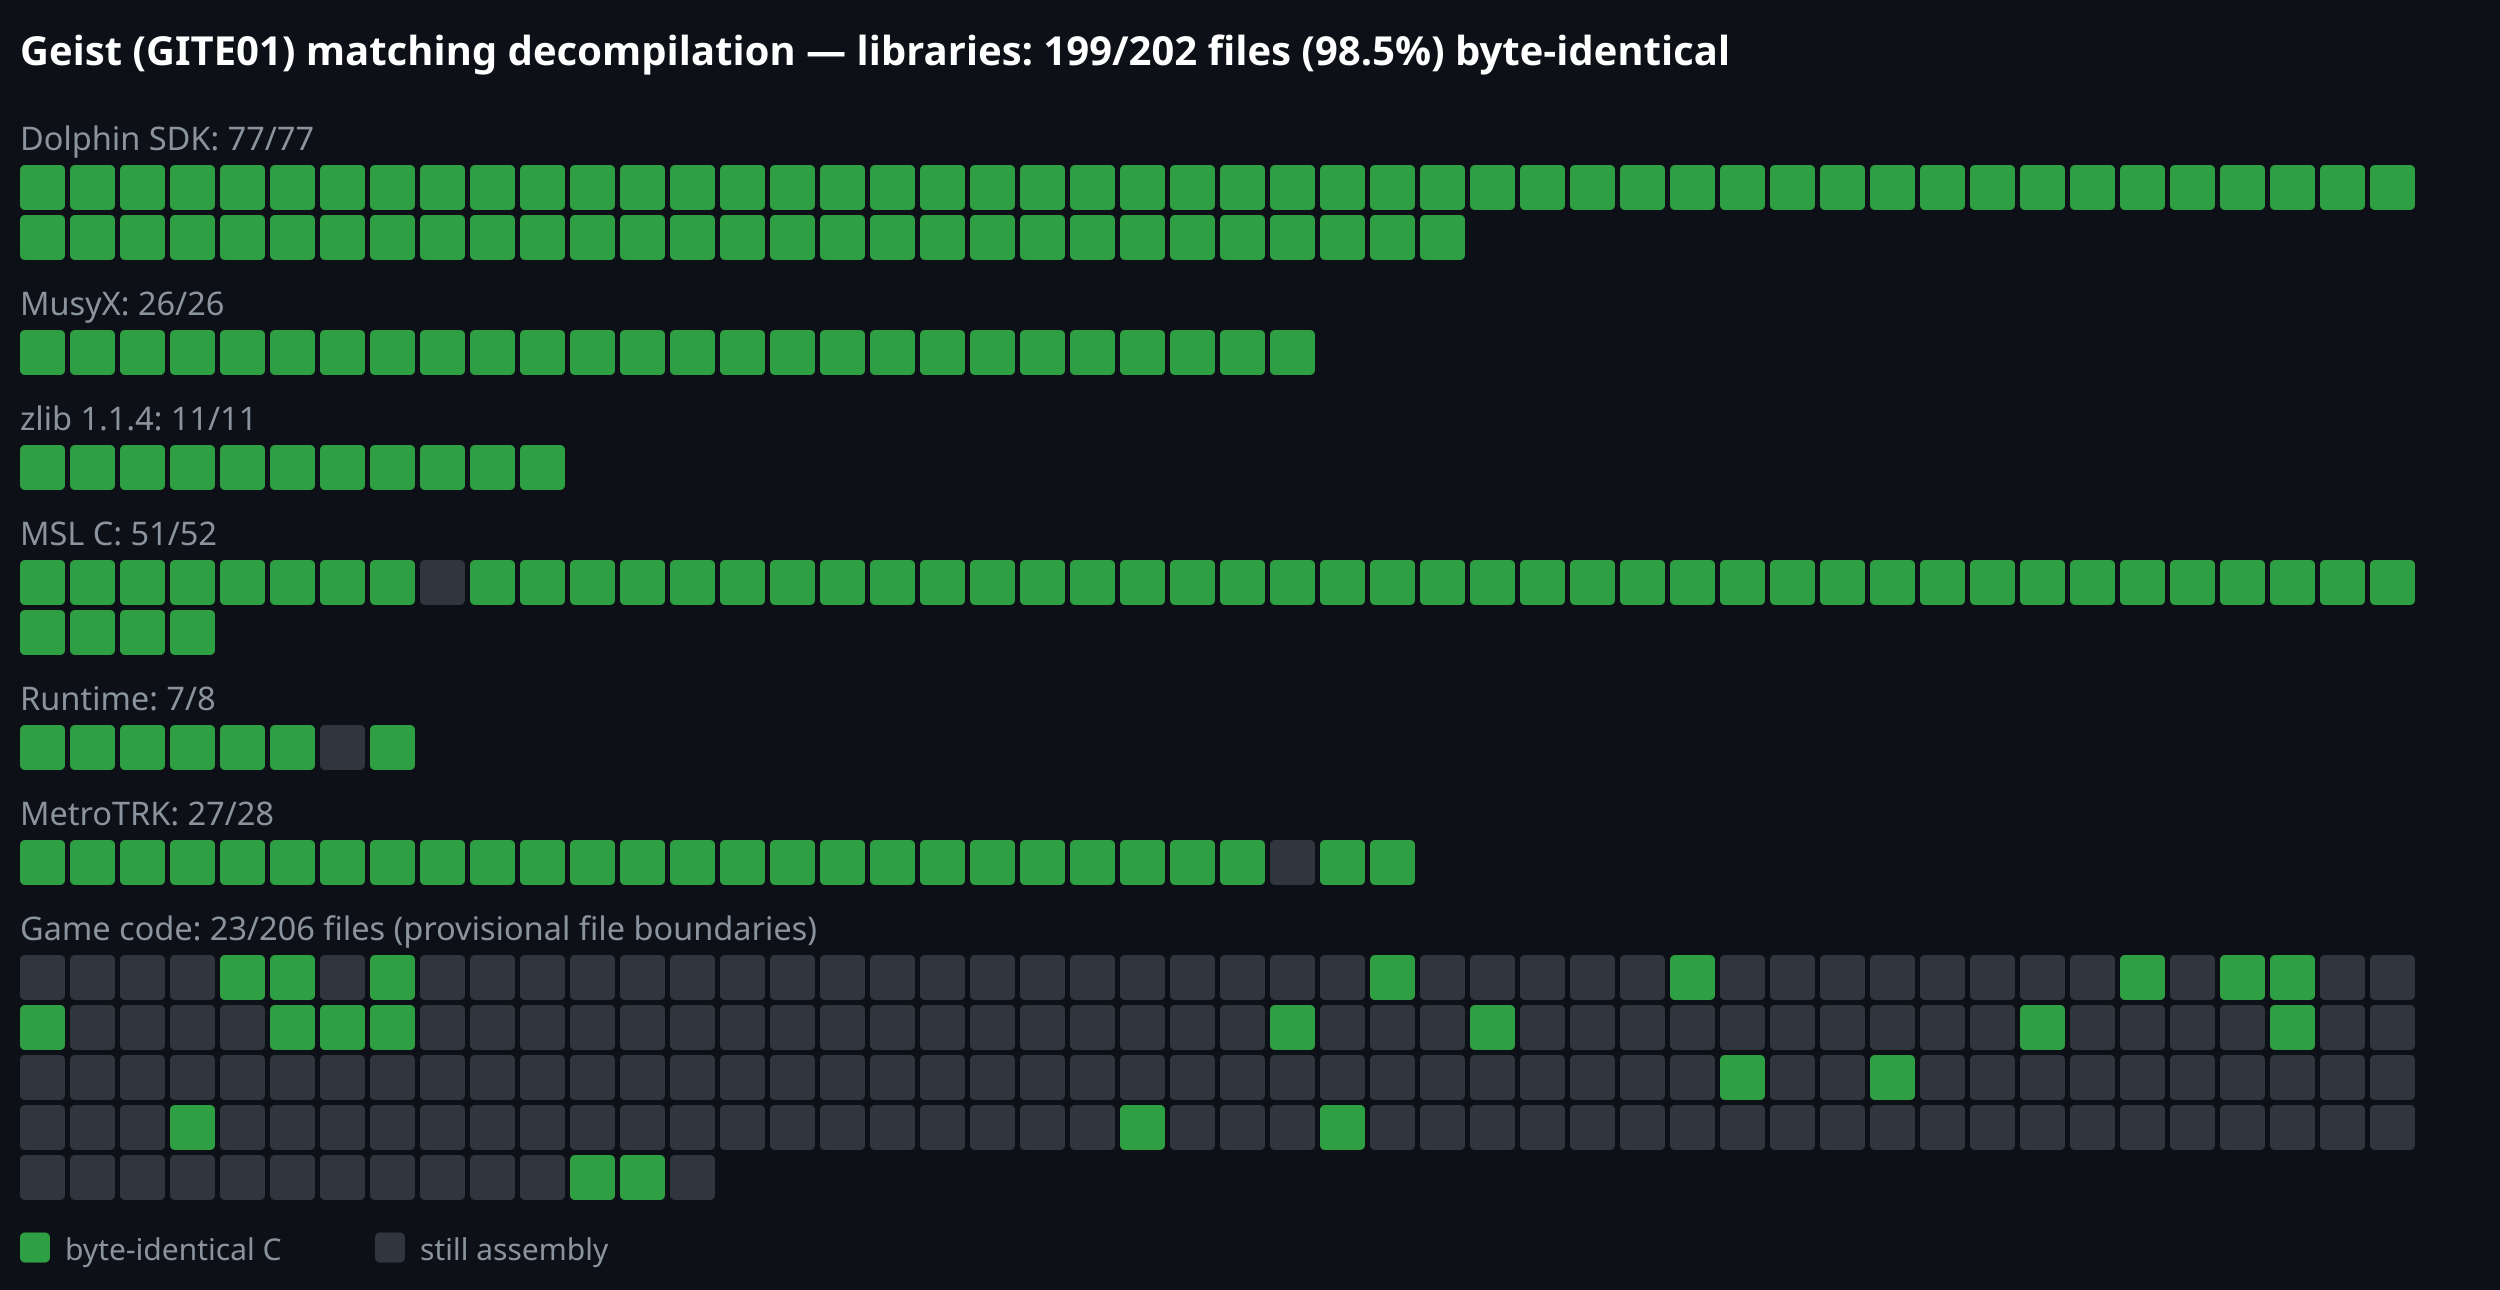
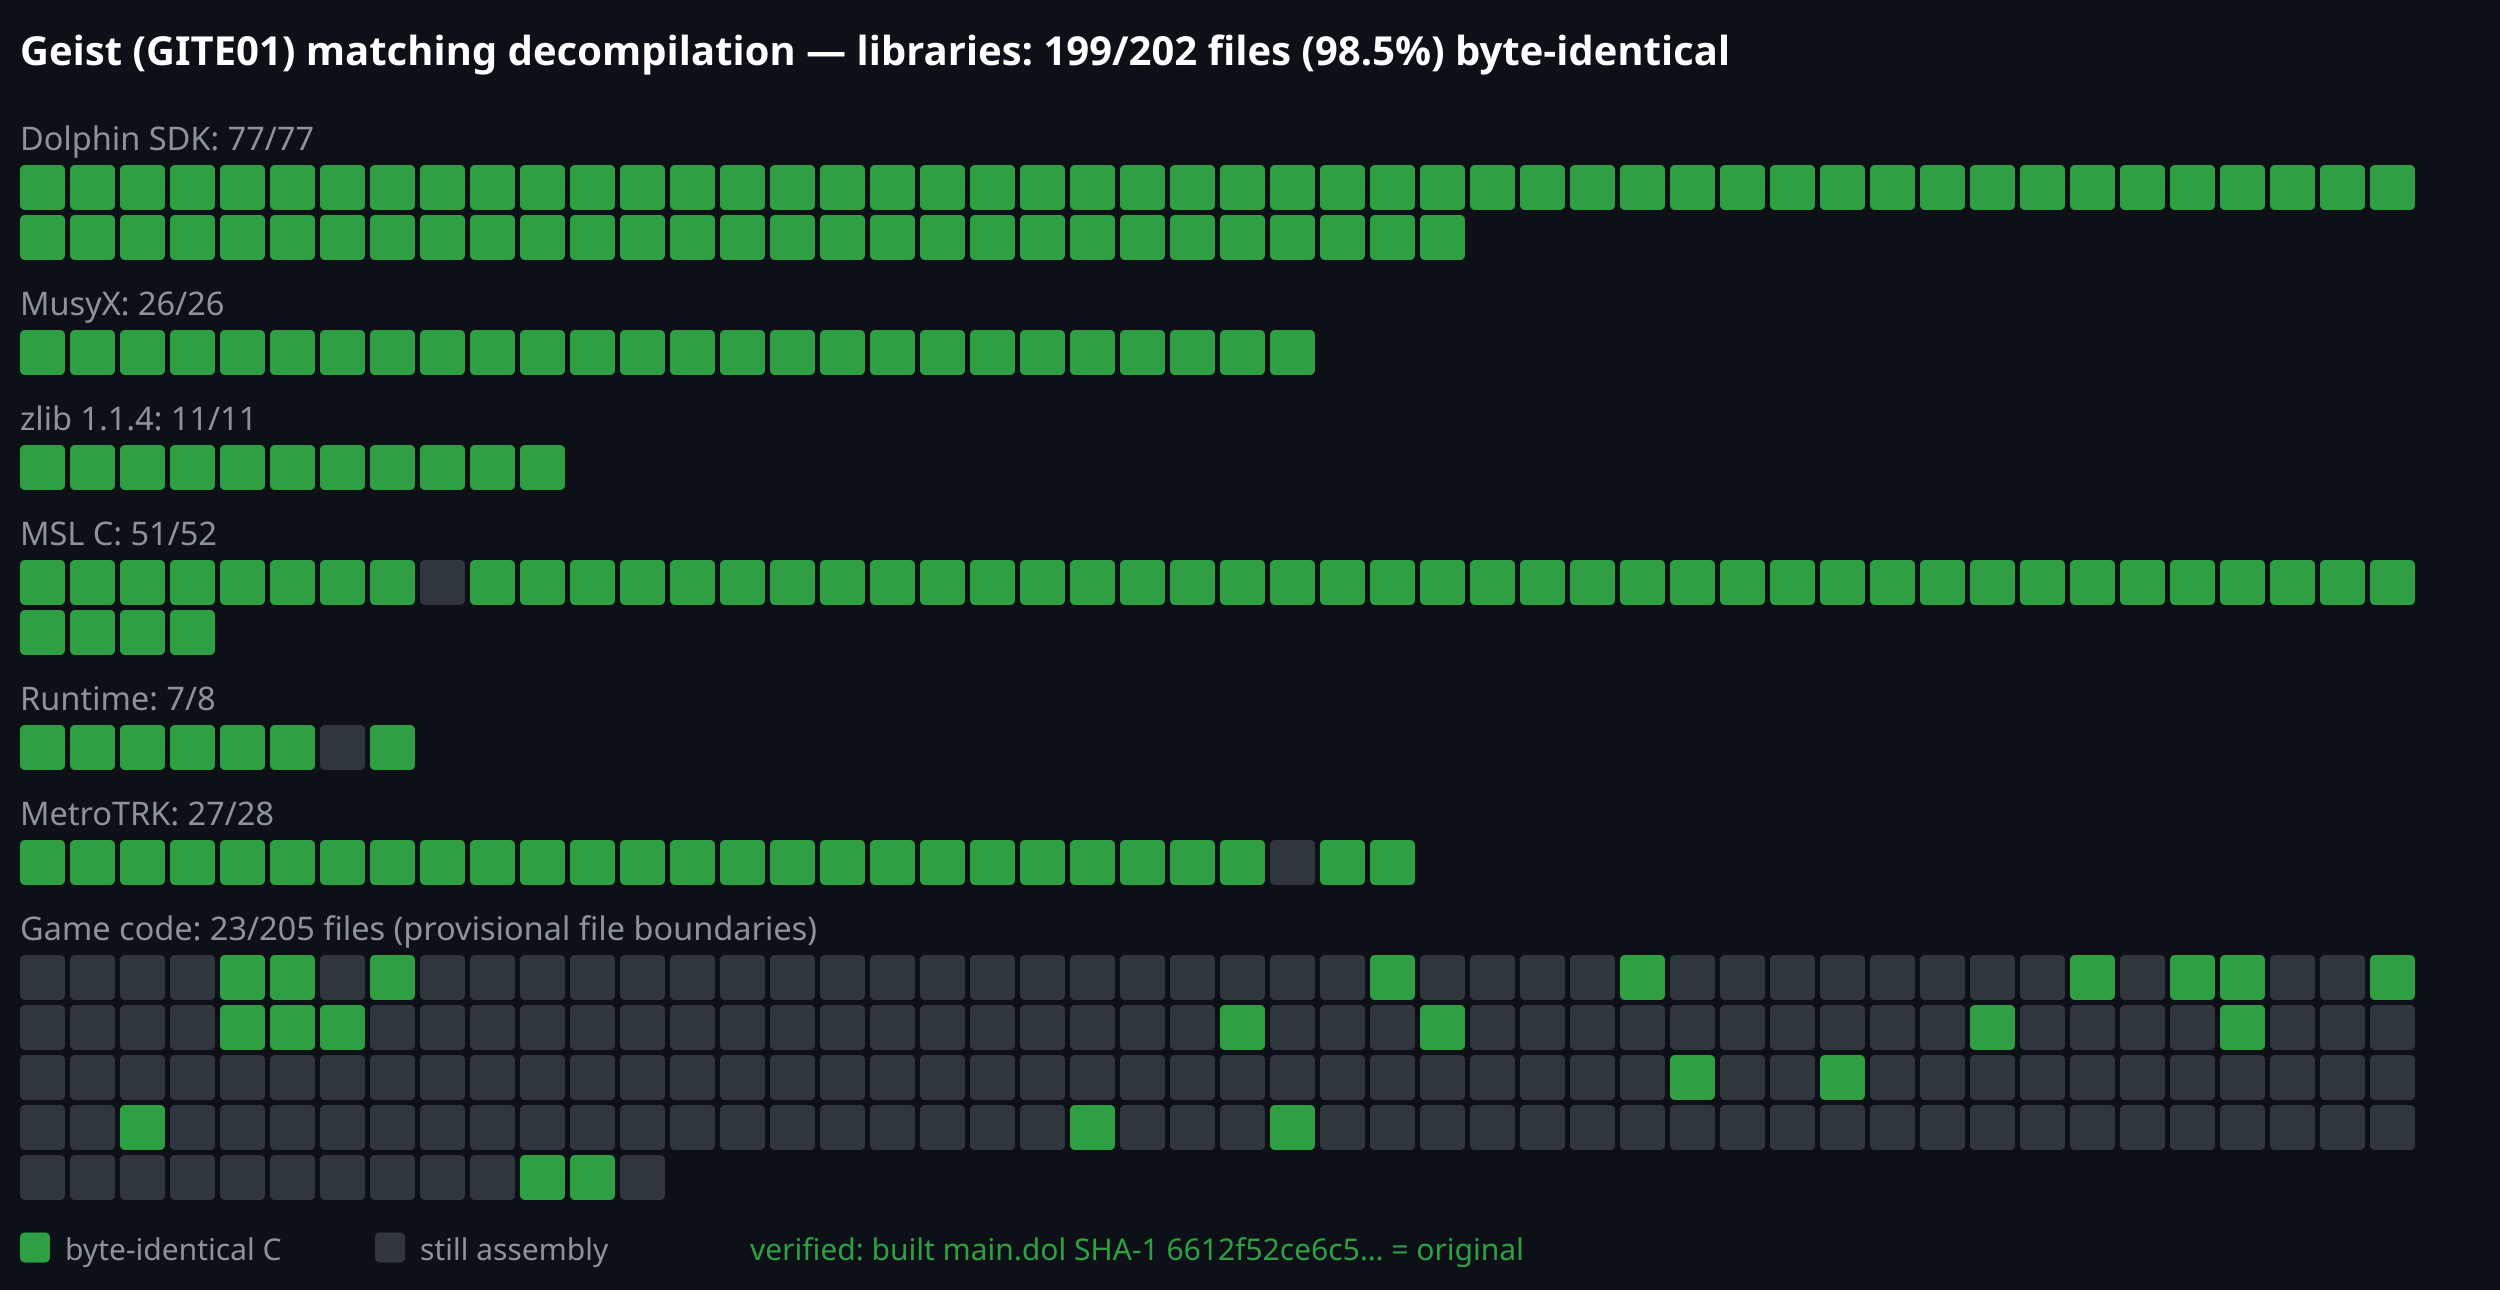
<svg xmlns="http://www.w3.org/2000/svg" viewBox="0 0 1000 516" width="1000" height="516">
  <rect width="1000" height="516" fill="#0d1117" />
  <text x="8" y="26" font-family="sans-serif" font-size="16" font-weight="bold" fill="#ffffff">Geist (GITE01) matching decompilation — libraries: 199/202 files (98.5%) byte-identical</text>
  <text x="8" y="60" font-family="sans-serif" font-size="13" font-weight="normal" fill="#8b949e">Dolphin SDK: 77/77</text>
  <rect x="8" y="66" width="18" height="18" rx="2" fill="#2ea043" />
  <rect x="28" y="66" width="18" height="18" rx="2" fill="#2ea043" />
  <rect x="48" y="66" width="18" height="18" rx="2" fill="#2ea043" />
  <rect x="68" y="66" width="18" height="18" rx="2" fill="#2ea043" />
  <rect x="88" y="66" width="18" height="18" rx="2" fill="#2ea043" />
  <rect x="108" y="66" width="18" height="18" rx="2" fill="#2ea043" />
  <rect x="128" y="66" width="18" height="18" rx="2" fill="#2ea043" />
  <rect x="148" y="66" width="18" height="18" rx="2" fill="#2ea043" />
  <rect x="168" y="66" width="18" height="18" rx="2" fill="#2ea043" />
  <rect x="188" y="66" width="18" height="18" rx="2" fill="#2ea043" />
  <rect x="208" y="66" width="18" height="18" rx="2" fill="#2ea043" />
  <rect x="228" y="66" width="18" height="18" rx="2" fill="#2ea043" />
  <rect x="248" y="66" width="18" height="18" rx="2" fill="#2ea043" />
  <rect x="268" y="66" width="18" height="18" rx="2" fill="#2ea043" />
  <rect x="288" y="66" width="18" height="18" rx="2" fill="#2ea043" />
  <rect x="308" y="66" width="18" height="18" rx="2" fill="#2ea043" />
  <rect x="328" y="66" width="18" height="18" rx="2" fill="#2ea043" />
  <rect x="348" y="66" width="18" height="18" rx="2" fill="#2ea043" />
  <rect x="368" y="66" width="18" height="18" rx="2" fill="#2ea043" />
  <rect x="388" y="66" width="18" height="18" rx="2" fill="#2ea043" />
  <rect x="408" y="66" width="18" height="18" rx="2" fill="#2ea043" />
  <rect x="428" y="66" width="18" height="18" rx="2" fill="#2ea043" />
  <rect x="448" y="66" width="18" height="18" rx="2" fill="#2ea043" />
  <rect x="468" y="66" width="18" height="18" rx="2" fill="#2ea043" />
  <rect x="488" y="66" width="18" height="18" rx="2" fill="#2ea043" />
  <rect x="508" y="66" width="18" height="18" rx="2" fill="#2ea043" />
  <rect x="528" y="66" width="18" height="18" rx="2" fill="#2ea043" />
  <rect x="548" y="66" width="18" height="18" rx="2" fill="#2ea043" />
  <rect x="568" y="66" width="18" height="18" rx="2" fill="#2ea043" />
  <rect x="588" y="66" width="18" height="18" rx="2" fill="#2ea043" />
  <rect x="608" y="66" width="18" height="18" rx="2" fill="#2ea043" />
  <rect x="628" y="66" width="18" height="18" rx="2" fill="#2ea043" />
  <rect x="648" y="66" width="18" height="18" rx="2" fill="#2ea043" />
  <rect x="668" y="66" width="18" height="18" rx="2" fill="#2ea043" />
  <rect x="688" y="66" width="18" height="18" rx="2" fill="#2ea043" />
  <rect x="708" y="66" width="18" height="18" rx="2" fill="#2ea043" />
  <rect x="728" y="66" width="18" height="18" rx="2" fill="#2ea043" />
  <rect x="748" y="66" width="18" height="18" rx="2" fill="#2ea043" />
  <rect x="768" y="66" width="18" height="18" rx="2" fill="#2ea043" />
  <rect x="788" y="66" width="18" height="18" rx="2" fill="#2ea043" />
  <rect x="808" y="66" width="18" height="18" rx="2" fill="#2ea043" />
  <rect x="828" y="66" width="18" height="18" rx="2" fill="#2ea043" />
  <rect x="848" y="66" width="18" height="18" rx="2" fill="#2ea043" />
  <rect x="868" y="66" width="18" height="18" rx="2" fill="#2ea043" />
  <rect x="888" y="66" width="18" height="18" rx="2" fill="#2ea043" />
  <rect x="908" y="66" width="18" height="18" rx="2" fill="#2ea043" />
  <rect x="928" y="66" width="18" height="18" rx="2" fill="#2ea043" />
  <rect x="948" y="66" width="18" height="18" rx="2" fill="#2ea043" />
  <rect x="8" y="86" width="18" height="18" rx="2" fill="#2ea043" />
  <rect x="28" y="86" width="18" height="18" rx="2" fill="#2ea043" />
  <rect x="48" y="86" width="18" height="18" rx="2" fill="#2ea043" />
  <rect x="68" y="86" width="18" height="18" rx="2" fill="#2ea043" />
  <rect x="88" y="86" width="18" height="18" rx="2" fill="#2ea043" />
  <rect x="108" y="86" width="18" height="18" rx="2" fill="#2ea043" />
  <rect x="128" y="86" width="18" height="18" rx="2" fill="#2ea043" />
  <rect x="148" y="86" width="18" height="18" rx="2" fill="#2ea043" />
  <rect x="168" y="86" width="18" height="18" rx="2" fill="#2ea043" />
  <rect x="188" y="86" width="18" height="18" rx="2" fill="#2ea043" />
  <rect x="208" y="86" width="18" height="18" rx="2" fill="#2ea043" />
  <rect x="228" y="86" width="18" height="18" rx="2" fill="#2ea043" />
  <rect x="248" y="86" width="18" height="18" rx="2" fill="#2ea043" />
  <rect x="268" y="86" width="18" height="18" rx="2" fill="#2ea043" />
  <rect x="288" y="86" width="18" height="18" rx="2" fill="#2ea043" />
  <rect x="308" y="86" width="18" height="18" rx="2" fill="#2ea043" />
  <rect x="328" y="86" width="18" height="18" rx="2" fill="#2ea043" />
  <rect x="348" y="86" width="18" height="18" rx="2" fill="#2ea043" />
  <rect x="368" y="86" width="18" height="18" rx="2" fill="#2ea043" />
  <rect x="388" y="86" width="18" height="18" rx="2" fill="#2ea043" />
  <rect x="408" y="86" width="18" height="18" rx="2" fill="#2ea043" />
  <rect x="428" y="86" width="18" height="18" rx="2" fill="#2ea043" />
  <rect x="448" y="86" width="18" height="18" rx="2" fill="#2ea043" />
  <rect x="468" y="86" width="18" height="18" rx="2" fill="#2ea043" />
  <rect x="488" y="86" width="18" height="18" rx="2" fill="#2ea043" />
  <rect x="508" y="86" width="18" height="18" rx="2" fill="#2ea043" />
  <rect x="528" y="86" width="18" height="18" rx="2" fill="#2ea043" />
  <rect x="548" y="86" width="18" height="18" rx="2" fill="#2ea043" />
  <rect x="568" y="86" width="18" height="18" rx="2" fill="#2ea043" />
  <text x="8" y="126" font-family="sans-serif" font-size="13" font-weight="normal" fill="#8b949e">MusyX: 26/26</text>
  <rect x="8" y="132" width="18" height="18" rx="2" fill="#2ea043" />
  <rect x="28" y="132" width="18" height="18" rx="2" fill="#2ea043" />
  <rect x="48" y="132" width="18" height="18" rx="2" fill="#2ea043" />
  <rect x="68" y="132" width="18" height="18" rx="2" fill="#2ea043" />
  <rect x="88" y="132" width="18" height="18" rx="2" fill="#2ea043" />
  <rect x="108" y="132" width="18" height="18" rx="2" fill="#2ea043" />
  <rect x="128" y="132" width="18" height="18" rx="2" fill="#2ea043" />
  <rect x="148" y="132" width="18" height="18" rx="2" fill="#2ea043" />
  <rect x="168" y="132" width="18" height="18" rx="2" fill="#2ea043" />
  <rect x="188" y="132" width="18" height="18" rx="2" fill="#2ea043" />
  <rect x="208" y="132" width="18" height="18" rx="2" fill="#2ea043" />
  <rect x="228" y="132" width="18" height="18" rx="2" fill="#2ea043" />
  <rect x="248" y="132" width="18" height="18" rx="2" fill="#2ea043" />
  <rect x="268" y="132" width="18" height="18" rx="2" fill="#2ea043" />
  <rect x="288" y="132" width="18" height="18" rx="2" fill="#2ea043" />
  <rect x="308" y="132" width="18" height="18" rx="2" fill="#2ea043" />
  <rect x="328" y="132" width="18" height="18" rx="2" fill="#2ea043" />
  <rect x="348" y="132" width="18" height="18" rx="2" fill="#2ea043" />
  <rect x="368" y="132" width="18" height="18" rx="2" fill="#2ea043" />
  <rect x="388" y="132" width="18" height="18" rx="2" fill="#2ea043" />
  <rect x="408" y="132" width="18" height="18" rx="2" fill="#2ea043" />
  <rect x="428" y="132" width="18" height="18" rx="2" fill="#2ea043" />
  <rect x="448" y="132" width="18" height="18" rx="2" fill="#2ea043" />
  <rect x="468" y="132" width="18" height="18" rx="2" fill="#2ea043" />
  <rect x="488" y="132" width="18" height="18" rx="2" fill="#2ea043" />
  <rect x="508" y="132" width="18" height="18" rx="2" fill="#2ea043" />
  <text x="8" y="172" font-family="sans-serif" font-size="13" font-weight="normal" fill="#8b949e">zlib 1.1.4: 11/11</text>
  <rect x="8" y="178" width="18" height="18" rx="2" fill="#2ea043" />
  <rect x="28" y="178" width="18" height="18" rx="2" fill="#2ea043" />
  <rect x="48" y="178" width="18" height="18" rx="2" fill="#2ea043" />
  <rect x="68" y="178" width="18" height="18" rx="2" fill="#2ea043" />
  <rect x="88" y="178" width="18" height="18" rx="2" fill="#2ea043" />
  <rect x="108" y="178" width="18" height="18" rx="2" fill="#2ea043" />
  <rect x="128" y="178" width="18" height="18" rx="2" fill="#2ea043" />
  <rect x="148" y="178" width="18" height="18" rx="2" fill="#2ea043" />
  <rect x="168" y="178" width="18" height="18" rx="2" fill="#2ea043" />
  <rect x="188" y="178" width="18" height="18" rx="2" fill="#2ea043" />
  <rect x="208" y="178" width="18" height="18" rx="2" fill="#2ea043" />
  <text x="8" y="218" font-family="sans-serif" font-size="13" font-weight="normal" fill="#8b949e">MSL C: 51/52</text>
  <rect x="8" y="224" width="18" height="18" rx="2" fill="#2ea043" />
  <rect x="28" y="224" width="18" height="18" rx="2" fill="#2ea043" />
  <rect x="48" y="224" width="18" height="18" rx="2" fill="#2ea043" />
  <rect x="68" y="224" width="18" height="18" rx="2" fill="#2ea043" />
  <rect x="88" y="224" width="18" height="18" rx="2" fill="#2ea043" />
  <rect x="108" y="224" width="18" height="18" rx="2" fill="#2ea043" />
  <rect x="128" y="224" width="18" height="18" rx="2" fill="#2ea043" />
  <rect x="148" y="224" width="18" height="18" rx="2" fill="#2ea043" />
  <rect x="168" y="224" width="18" height="18" rx="2" fill="#30363d" />
  <rect x="188" y="224" width="18" height="18" rx="2" fill="#2ea043" />
  <rect x="208" y="224" width="18" height="18" rx="2" fill="#2ea043" />
  <rect x="228" y="224" width="18" height="18" rx="2" fill="#2ea043" />
  <rect x="248" y="224" width="18" height="18" rx="2" fill="#2ea043" />
  <rect x="268" y="224" width="18" height="18" rx="2" fill="#2ea043" />
  <rect x="288" y="224" width="18" height="18" rx="2" fill="#2ea043" />
  <rect x="308" y="224" width="18" height="18" rx="2" fill="#2ea043" />
  <rect x="328" y="224" width="18" height="18" rx="2" fill="#2ea043" />
  <rect x="348" y="224" width="18" height="18" rx="2" fill="#2ea043" />
  <rect x="368" y="224" width="18" height="18" rx="2" fill="#2ea043" />
  <rect x="388" y="224" width="18" height="18" rx="2" fill="#2ea043" />
  <rect x="408" y="224" width="18" height="18" rx="2" fill="#2ea043" />
  <rect x="428" y="224" width="18" height="18" rx="2" fill="#2ea043" />
  <rect x="448" y="224" width="18" height="18" rx="2" fill="#2ea043" />
  <rect x="468" y="224" width="18" height="18" rx="2" fill="#2ea043" />
  <rect x="488" y="224" width="18" height="18" rx="2" fill="#2ea043" />
  <rect x="508" y="224" width="18" height="18" rx="2" fill="#2ea043" />
  <rect x="528" y="224" width="18" height="18" rx="2" fill="#2ea043" />
  <rect x="548" y="224" width="18" height="18" rx="2" fill="#2ea043" />
  <rect x="568" y="224" width="18" height="18" rx="2" fill="#2ea043" />
  <rect x="588" y="224" width="18" height="18" rx="2" fill="#2ea043" />
  <rect x="608" y="224" width="18" height="18" rx="2" fill="#2ea043" />
  <rect x="628" y="224" width="18" height="18" rx="2" fill="#2ea043" />
  <rect x="648" y="224" width="18" height="18" rx="2" fill="#2ea043" />
  <rect x="668" y="224" width="18" height="18" rx="2" fill="#2ea043" />
  <rect x="688" y="224" width="18" height="18" rx="2" fill="#2ea043" />
  <rect x="708" y="224" width="18" height="18" rx="2" fill="#2ea043" />
  <rect x="728" y="224" width="18" height="18" rx="2" fill="#2ea043" />
  <rect x="748" y="224" width="18" height="18" rx="2" fill="#2ea043" />
  <rect x="768" y="224" width="18" height="18" rx="2" fill="#2ea043" />
  <rect x="788" y="224" width="18" height="18" rx="2" fill="#2ea043" />
  <rect x="808" y="224" width="18" height="18" rx="2" fill="#2ea043" />
  <rect x="828" y="224" width="18" height="18" rx="2" fill="#2ea043" />
  <rect x="848" y="224" width="18" height="18" rx="2" fill="#2ea043" />
  <rect x="868" y="224" width="18" height="18" rx="2" fill="#2ea043" />
  <rect x="888" y="224" width="18" height="18" rx="2" fill="#2ea043" />
  <rect x="908" y="224" width="18" height="18" rx="2" fill="#2ea043" />
  <rect x="928" y="224" width="18" height="18" rx="2" fill="#2ea043" />
  <rect x="948" y="224" width="18" height="18" rx="2" fill="#2ea043" />
  <rect x="8" y="244" width="18" height="18" rx="2" fill="#2ea043" />
  <rect x="28" y="244" width="18" height="18" rx="2" fill="#2ea043" />
  <rect x="48" y="244" width="18" height="18" rx="2" fill="#2ea043" />
  <rect x="68" y="244" width="18" height="18" rx="2" fill="#2ea043" />
  <text x="8" y="284" font-family="sans-serif" font-size="13" font-weight="normal" fill="#8b949e">Runtime: 7/8</text>
  <rect x="8" y="290" width="18" height="18" rx="2" fill="#2ea043" />
  <rect x="28" y="290" width="18" height="18" rx="2" fill="#2ea043" />
  <rect x="48" y="290" width="18" height="18" rx="2" fill="#2ea043" />
  <rect x="68" y="290" width="18" height="18" rx="2" fill="#2ea043" />
  <rect x="88" y="290" width="18" height="18" rx="2" fill="#2ea043" />
  <rect x="108" y="290" width="18" height="18" rx="2" fill="#2ea043" />
  <rect x="128" y="290" width="18" height="18" rx="2" fill="#30363d" />
  <rect x="148" y="290" width="18" height="18" rx="2" fill="#2ea043" />
  <text x="8" y="330" font-family="sans-serif" font-size="13" font-weight="normal" fill="#8b949e">MetroTRK: 27/28</text>
  <rect x="8" y="336" width="18" height="18" rx="2" fill="#2ea043" />
  <rect x="28" y="336" width="18" height="18" rx="2" fill="#2ea043" />
  <rect x="48" y="336" width="18" height="18" rx="2" fill="#2ea043" />
  <rect x="68" y="336" width="18" height="18" rx="2" fill="#2ea043" />
  <rect x="88" y="336" width="18" height="18" rx="2" fill="#2ea043" />
  <rect x="108" y="336" width="18" height="18" rx="2" fill="#2ea043" />
  <rect x="128" y="336" width="18" height="18" rx="2" fill="#2ea043" />
  <rect x="148" y="336" width="18" height="18" rx="2" fill="#2ea043" />
  <rect x="168" y="336" width="18" height="18" rx="2" fill="#2ea043" />
  <rect x="188" y="336" width="18" height="18" rx="2" fill="#2ea043" />
  <rect x="208" y="336" width="18" height="18" rx="2" fill="#2ea043" />
  <rect x="228" y="336" width="18" height="18" rx="2" fill="#2ea043" />
  <rect x="248" y="336" width="18" height="18" rx="2" fill="#2ea043" />
  <rect x="268" y="336" width="18" height="18" rx="2" fill="#2ea043" />
  <rect x="288" y="336" width="18" height="18" rx="2" fill="#2ea043" />
  <rect x="308" y="336" width="18" height="18" rx="2" fill="#2ea043" />
  <rect x="328" y="336" width="18" height="18" rx="2" fill="#2ea043" />
  <rect x="348" y="336" width="18" height="18" rx="2" fill="#2ea043" />
  <rect x="368" y="336" width="18" height="18" rx="2" fill="#2ea043" />
  <rect x="388" y="336" width="18" height="18" rx="2" fill="#2ea043" />
  <rect x="408" y="336" width="18" height="18" rx="2" fill="#2ea043" />
  <rect x="428" y="336" width="18" height="18" rx="2" fill="#2ea043" />
  <rect x="448" y="336" width="18" height="18" rx="2" fill="#2ea043" />
  <rect x="468" y="336" width="18" height="18" rx="2" fill="#2ea043" />
  <rect x="488" y="336" width="18" height="18" rx="2" fill="#2ea043" />
  <rect x="508" y="336" width="18" height="18" rx="2" fill="#30363d" />
  <rect x="528" y="336" width="18" height="18" rx="2" fill="#2ea043" />
  <rect x="548" y="336" width="18" height="18" rx="2" fill="#2ea043" />
-   <text x="8" y="376" font-family="sans-serif" font-size="13" font-weight="normal" fill="#8b949e">Game code: 23/206 files (provisional file boundaries)</text>
+   <text x="8" y="376" font-family="sans-serif" font-size="13" font-weight="normal" fill="#8b949e">Game code: 23/205 files (provisional file boundaries)</text>
  <rect x="8" y="382" width="18" height="18" rx="2" fill="#30363d" />
  <rect x="28" y="382" width="18" height="18" rx="2" fill="#30363d" />
  <rect x="48" y="382" width="18" height="18" rx="2" fill="#30363d" />
  <rect x="68" y="382" width="18" height="18" rx="2" fill="#30363d" />
  <rect x="88" y="382" width="18" height="18" rx="2" fill="#2ea043" />
  <rect x="108" y="382" width="18" height="18" rx="2" fill="#2ea043" />
  <rect x="128" y="382" width="18" height="18" rx="2" fill="#30363d" />
  <rect x="148" y="382" width="18" height="18" rx="2" fill="#2ea043" />
  <rect x="168" y="382" width="18" height="18" rx="2" fill="#30363d" />
  <rect x="188" y="382" width="18" height="18" rx="2" fill="#30363d" />
  <rect x="208" y="382" width="18" height="18" rx="2" fill="#30363d" />
  <rect x="228" y="382" width="18" height="18" rx="2" fill="#30363d" />
  <rect x="248" y="382" width="18" height="18" rx="2" fill="#30363d" />
  <rect x="268" y="382" width="18" height="18" rx="2" fill="#30363d" />
  <rect x="288" y="382" width="18" height="18" rx="2" fill="#30363d" />
  <rect x="308" y="382" width="18" height="18" rx="2" fill="#30363d" />
  <rect x="328" y="382" width="18" height="18" rx="2" fill="#30363d" />
  <rect x="348" y="382" width="18" height="18" rx="2" fill="#30363d" />
  <rect x="368" y="382" width="18" height="18" rx="2" fill="#30363d" />
  <rect x="388" y="382" width="18" height="18" rx="2" fill="#30363d" />
  <rect x="408" y="382" width="18" height="18" rx="2" fill="#30363d" />
  <rect x="428" y="382" width="18" height="18" rx="2" fill="#30363d" />
  <rect x="448" y="382" width="18" height="18" rx="2" fill="#30363d" />
  <rect x="468" y="382" width="18" height="18" rx="2" fill="#30363d" />
  <rect x="488" y="382" width="18" height="18" rx="2" fill="#30363d" />
  <rect x="508" y="382" width="18" height="18" rx="2" fill="#30363d" />
  <rect x="528" y="382" width="18" height="18" rx="2" fill="#30363d" />
  <rect x="548" y="382" width="18" height="18" rx="2" fill="#2ea043" />
  <rect x="568" y="382" width="18" height="18" rx="2" fill="#30363d" />
  <rect x="588" y="382" width="18" height="18" rx="2" fill="#30363d" />
  <rect x="608" y="382" width="18" height="18" rx="2" fill="#30363d" />
  <rect x="628" y="382" width="18" height="18" rx="2" fill="#30363d" />
-   <rect x="648" y="382" width="18" height="18" rx="2" fill="#30363d" />
-   <rect x="668" y="382" width="18" height="18" rx="2" fill="#2ea043" />
+   <rect x="648" y="382" width="18" height="18" rx="2" fill="#2ea043" />
+   <rect x="668" y="382" width="18" height="18" rx="2" fill="#30363d" />
  <rect x="688" y="382" width="18" height="18" rx="2" fill="#30363d" />
  <rect x="708" y="382" width="18" height="18" rx="2" fill="#30363d" />
  <rect x="728" y="382" width="18" height="18" rx="2" fill="#30363d" />
  <rect x="748" y="382" width="18" height="18" rx="2" fill="#30363d" />
  <rect x="768" y="382" width="18" height="18" rx="2" fill="#30363d" />
  <rect x="788" y="382" width="18" height="18" rx="2" fill="#30363d" />
  <rect x="808" y="382" width="18" height="18" rx="2" fill="#30363d" />
-   <rect x="828" y="382" width="18" height="18" rx="2" fill="#30363d" />
-   <rect x="848" y="382" width="18" height="18" rx="2" fill="#2ea043" />
-   <rect x="868" y="382" width="18" height="18" rx="2" fill="#30363d" />
+   <rect x="828" y="382" width="18" height="18" rx="2" fill="#2ea043" />
+   <rect x="848" y="382" width="18" height="18" rx="2" fill="#30363d" />
+   <rect x="868" y="382" width="18" height="18" rx="2" fill="#2ea043" />
  <rect x="888" y="382" width="18" height="18" rx="2" fill="#2ea043" />
-   <rect x="908" y="382" width="18" height="18" rx="2" fill="#2ea043" />
+   <rect x="908" y="382" width="18" height="18" rx="2" fill="#30363d" />
  <rect x="928" y="382" width="18" height="18" rx="2" fill="#30363d" />
-   <rect x="948" y="382" width="18" height="18" rx="2" fill="#30363d" />
-   <rect x="8" y="402" width="18" height="18" rx="2" fill="#2ea043" />
+   <rect x="948" y="382" width="18" height="18" rx="2" fill="#2ea043" />
+   <rect x="8" y="402" width="18" height="18" rx="2" fill="#30363d" />
  <rect x="28" y="402" width="18" height="18" rx="2" fill="#30363d" />
  <rect x="48" y="402" width="18" height="18" rx="2" fill="#30363d" />
  <rect x="68" y="402" width="18" height="18" rx="2" fill="#30363d" />
-   <rect x="88" y="402" width="18" height="18" rx="2" fill="#30363d" />
+   <rect x="88" y="402" width="18" height="18" rx="2" fill="#2ea043" />
  <rect x="108" y="402" width="18" height="18" rx="2" fill="#2ea043" />
  <rect x="128" y="402" width="18" height="18" rx="2" fill="#2ea043" />
-   <rect x="148" y="402" width="18" height="18" rx="2" fill="#2ea043" />
+   <rect x="148" y="402" width="18" height="18" rx="2" fill="#30363d" />
  <rect x="168" y="402" width="18" height="18" rx="2" fill="#30363d" />
  <rect x="188" y="402" width="18" height="18" rx="2" fill="#30363d" />
  <rect x="208" y="402" width="18" height="18" rx="2" fill="#30363d" />
  <rect x="228" y="402" width="18" height="18" rx="2" fill="#30363d" />
  <rect x="248" y="402" width="18" height="18" rx="2" fill="#30363d" />
  <rect x="268" y="402" width="18" height="18" rx="2" fill="#30363d" />
  <rect x="288" y="402" width="18" height="18" rx="2" fill="#30363d" />
  <rect x="308" y="402" width="18" height="18" rx="2" fill="#30363d" />
  <rect x="328" y="402" width="18" height="18" rx="2" fill="#30363d" />
  <rect x="348" y="402" width="18" height="18" rx="2" fill="#30363d" />
  <rect x="368" y="402" width="18" height="18" rx="2" fill="#30363d" />
  <rect x="388" y="402" width="18" height="18" rx="2" fill="#30363d" />
  <rect x="408" y="402" width="18" height="18" rx="2" fill="#30363d" />
  <rect x="428" y="402" width="18" height="18" rx="2" fill="#30363d" />
  <rect x="448" y="402" width="18" height="18" rx="2" fill="#30363d" />
  <rect x="468" y="402" width="18" height="18" rx="2" fill="#30363d" />
-   <rect x="488" y="402" width="18" height="18" rx="2" fill="#30363d" />
-   <rect x="508" y="402" width="18" height="18" rx="2" fill="#2ea043" />
+   <rect x="488" y="402" width="18" height="18" rx="2" fill="#2ea043" />
+   <rect x="508" y="402" width="18" height="18" rx="2" fill="#30363d" />
  <rect x="528" y="402" width="18" height="18" rx="2" fill="#30363d" />
  <rect x="548" y="402" width="18" height="18" rx="2" fill="#30363d" />
-   <rect x="568" y="402" width="18" height="18" rx="2" fill="#30363d" />
-   <rect x="588" y="402" width="18" height="18" rx="2" fill="#2ea043" />
+   <rect x="568" y="402" width="18" height="18" rx="2" fill="#2ea043" />
+   <rect x="588" y="402" width="18" height="18" rx="2" fill="#30363d" />
  <rect x="608" y="402" width="18" height="18" rx="2" fill="#30363d" />
  <rect x="628" y="402" width="18" height="18" rx="2" fill="#30363d" />
  <rect x="648" y="402" width="18" height="18" rx="2" fill="#30363d" />
  <rect x="668" y="402" width="18" height="18" rx="2" fill="#30363d" />
  <rect x="688" y="402" width="18" height="18" rx="2" fill="#30363d" />
  <rect x="708" y="402" width="18" height="18" rx="2" fill="#30363d" />
  <rect x="728" y="402" width="18" height="18" rx="2" fill="#30363d" />
  <rect x="748" y="402" width="18" height="18" rx="2" fill="#30363d" />
  <rect x="768" y="402" width="18" height="18" rx="2" fill="#30363d" />
-   <rect x="788" y="402" width="18" height="18" rx="2" fill="#30363d" />
-   <rect x="808" y="402" width="18" height="18" rx="2" fill="#2ea043" />
+   <rect x="788" y="402" width="18" height="18" rx="2" fill="#2ea043" />
+   <rect x="808" y="402" width="18" height="18" rx="2" fill="#30363d" />
  <rect x="828" y="402" width="18" height="18" rx="2" fill="#30363d" />
  <rect x="848" y="402" width="18" height="18" rx="2" fill="#30363d" />
  <rect x="868" y="402" width="18" height="18" rx="2" fill="#30363d" />
-   <rect x="888" y="402" width="18" height="18" rx="2" fill="#30363d" />
-   <rect x="908" y="402" width="18" height="18" rx="2" fill="#2ea043" />
+   <rect x="888" y="402" width="18" height="18" rx="2" fill="#2ea043" />
+   <rect x="908" y="402" width="18" height="18" rx="2" fill="#30363d" />
  <rect x="928" y="402" width="18" height="18" rx="2" fill="#30363d" />
  <rect x="948" y="402" width="18" height="18" rx="2" fill="#30363d" />
  <rect x="8" y="422" width="18" height="18" rx="2" fill="#30363d" />
  <rect x="28" y="422" width="18" height="18" rx="2" fill="#30363d" />
  <rect x="48" y="422" width="18" height="18" rx="2" fill="#30363d" />
  <rect x="68" y="422" width="18" height="18" rx="2" fill="#30363d" />
  <rect x="88" y="422" width="18" height="18" rx="2" fill="#30363d" />
  <rect x="108" y="422" width="18" height="18" rx="2" fill="#30363d" />
  <rect x="128" y="422" width="18" height="18" rx="2" fill="#30363d" />
  <rect x="148" y="422" width="18" height="18" rx="2" fill="#30363d" />
  <rect x="168" y="422" width="18" height="18" rx="2" fill="#30363d" />
  <rect x="188" y="422" width="18" height="18" rx="2" fill="#30363d" />
  <rect x="208" y="422" width="18" height="18" rx="2" fill="#30363d" />
  <rect x="228" y="422" width="18" height="18" rx="2" fill="#30363d" />
  <rect x="248" y="422" width="18" height="18" rx="2" fill="#30363d" />
  <rect x="268" y="422" width="18" height="18" rx="2" fill="#30363d" />
  <rect x="288" y="422" width="18" height="18" rx="2" fill="#30363d" />
  <rect x="308" y="422" width="18" height="18" rx="2" fill="#30363d" />
  <rect x="328" y="422" width="18" height="18" rx="2" fill="#30363d" />
  <rect x="348" y="422" width="18" height="18" rx="2" fill="#30363d" />
  <rect x="368" y="422" width="18" height="18" rx="2" fill="#30363d" />
  <rect x="388" y="422" width="18" height="18" rx="2" fill="#30363d" />
  <rect x="408" y="422" width="18" height="18" rx="2" fill="#30363d" />
  <rect x="428" y="422" width="18" height="18" rx="2" fill="#30363d" />
  <rect x="448" y="422" width="18" height="18" rx="2" fill="#30363d" />
  <rect x="468" y="422" width="18" height="18" rx="2" fill="#30363d" />
  <rect x="488" y="422" width="18" height="18" rx="2" fill="#30363d" />
  <rect x="508" y="422" width="18" height="18" rx="2" fill="#30363d" />
  <rect x="528" y="422" width="18" height="18" rx="2" fill="#30363d" />
  <rect x="548" y="422" width="18" height="18" rx="2" fill="#30363d" />
  <rect x="568" y="422" width="18" height="18" rx="2" fill="#30363d" />
  <rect x="588" y="422" width="18" height="18" rx="2" fill="#30363d" />
  <rect x="608" y="422" width="18" height="18" rx="2" fill="#30363d" />
  <rect x="628" y="422" width="18" height="18" rx="2" fill="#30363d" />
  <rect x="648" y="422" width="18" height="18" rx="2" fill="#30363d" />
-   <rect x="668" y="422" width="18" height="18" rx="2" fill="#30363d" />
-   <rect x="688" y="422" width="18" height="18" rx="2" fill="#2ea043" />
+   <rect x="668" y="422" width="18" height="18" rx="2" fill="#2ea043" />
+   <rect x="688" y="422" width="18" height="18" rx="2" fill="#30363d" />
  <rect x="708" y="422" width="18" height="18" rx="2" fill="#30363d" />
-   <rect x="728" y="422" width="18" height="18" rx="2" fill="#30363d" />
-   <rect x="748" y="422" width="18" height="18" rx="2" fill="#2ea043" />
+   <rect x="728" y="422" width="18" height="18" rx="2" fill="#2ea043" />
+   <rect x="748" y="422" width="18" height="18" rx="2" fill="#30363d" />
  <rect x="768" y="422" width="18" height="18" rx="2" fill="#30363d" />
  <rect x="788" y="422" width="18" height="18" rx="2" fill="#30363d" />
  <rect x="808" y="422" width="18" height="18" rx="2" fill="#30363d" />
  <rect x="828" y="422" width="18" height="18" rx="2" fill="#30363d" />
  <rect x="848" y="422" width="18" height="18" rx="2" fill="#30363d" />
  <rect x="868" y="422" width="18" height="18" rx="2" fill="#30363d" />
  <rect x="888" y="422" width="18" height="18" rx="2" fill="#30363d" />
  <rect x="908" y="422" width="18" height="18" rx="2" fill="#30363d" />
  <rect x="928" y="422" width="18" height="18" rx="2" fill="#30363d" />
  <rect x="948" y="422" width="18" height="18" rx="2" fill="#30363d" />
  <rect x="8" y="442" width="18" height="18" rx="2" fill="#30363d" />
  <rect x="28" y="442" width="18" height="18" rx="2" fill="#30363d" />
-   <rect x="48" y="442" width="18" height="18" rx="2" fill="#30363d" />
-   <rect x="68" y="442" width="18" height="18" rx="2" fill="#2ea043" />
+   <rect x="48" y="442" width="18" height="18" rx="2" fill="#2ea043" />
+   <rect x="68" y="442" width="18" height="18" rx="2" fill="#30363d" />
  <rect x="88" y="442" width="18" height="18" rx="2" fill="#30363d" />
  <rect x="108" y="442" width="18" height="18" rx="2" fill="#30363d" />
  <rect x="128" y="442" width="18" height="18" rx="2" fill="#30363d" />
  <rect x="148" y="442" width="18" height="18" rx="2" fill="#30363d" />
  <rect x="168" y="442" width="18" height="18" rx="2" fill="#30363d" />
  <rect x="188" y="442" width="18" height="18" rx="2" fill="#30363d" />
  <rect x="208" y="442" width="18" height="18" rx="2" fill="#30363d" />
  <rect x="228" y="442" width="18" height="18" rx="2" fill="#30363d" />
  <rect x="248" y="442" width="18" height="18" rx="2" fill="#30363d" />
  <rect x="268" y="442" width="18" height="18" rx="2" fill="#30363d" />
  <rect x="288" y="442" width="18" height="18" rx="2" fill="#30363d" />
  <rect x="308" y="442" width="18" height="18" rx="2" fill="#30363d" />
  <rect x="328" y="442" width="18" height="18" rx="2" fill="#30363d" />
  <rect x="348" y="442" width="18" height="18" rx="2" fill="#30363d" />
  <rect x="368" y="442" width="18" height="18" rx="2" fill="#30363d" />
  <rect x="388" y="442" width="18" height="18" rx="2" fill="#30363d" />
  <rect x="408" y="442" width="18" height="18" rx="2" fill="#30363d" />
-   <rect x="428" y="442" width="18" height="18" rx="2" fill="#30363d" />
-   <rect x="448" y="442" width="18" height="18" rx="2" fill="#2ea043" />
+   <rect x="428" y="442" width="18" height="18" rx="2" fill="#2ea043" />
+   <rect x="448" y="442" width="18" height="18" rx="2" fill="#30363d" />
  <rect x="468" y="442" width="18" height="18" rx="2" fill="#30363d" />
  <rect x="488" y="442" width="18" height="18" rx="2" fill="#30363d" />
-   <rect x="508" y="442" width="18" height="18" rx="2" fill="#30363d" />
-   <rect x="528" y="442" width="18" height="18" rx="2" fill="#2ea043" />
+   <rect x="508" y="442" width="18" height="18" rx="2" fill="#2ea043" />
+   <rect x="528" y="442" width="18" height="18" rx="2" fill="#30363d" />
  <rect x="548" y="442" width="18" height="18" rx="2" fill="#30363d" />
  <rect x="568" y="442" width="18" height="18" rx="2" fill="#30363d" />
  <rect x="588" y="442" width="18" height="18" rx="2" fill="#30363d" />
  <rect x="608" y="442" width="18" height="18" rx="2" fill="#30363d" />
  <rect x="628" y="442" width="18" height="18" rx="2" fill="#30363d" />
  <rect x="648" y="442" width="18" height="18" rx="2" fill="#30363d" />
  <rect x="668" y="442" width="18" height="18" rx="2" fill="#30363d" />
  <rect x="688" y="442" width="18" height="18" rx="2" fill="#30363d" />
  <rect x="708" y="442" width="18" height="18" rx="2" fill="#30363d" />
  <rect x="728" y="442" width="18" height="18" rx="2" fill="#30363d" />
  <rect x="748" y="442" width="18" height="18" rx="2" fill="#30363d" />
  <rect x="768" y="442" width="18" height="18" rx="2" fill="#30363d" />
  <rect x="788" y="442" width="18" height="18" rx="2" fill="#30363d" />
  <rect x="808" y="442" width="18" height="18" rx="2" fill="#30363d" />
  <rect x="828" y="442" width="18" height="18" rx="2" fill="#30363d" />
  <rect x="848" y="442" width="18" height="18" rx="2" fill="#30363d" />
  <rect x="868" y="442" width="18" height="18" rx="2" fill="#30363d" />
  <rect x="888" y="442" width="18" height="18" rx="2" fill="#30363d" />
  <rect x="908" y="442" width="18" height="18" rx="2" fill="#30363d" />
  <rect x="928" y="442" width="18" height="18" rx="2" fill="#30363d" />
  <rect x="948" y="442" width="18" height="18" rx="2" fill="#30363d" />
  <rect x="8" y="462" width="18" height="18" rx="2" fill="#30363d" />
  <rect x="28" y="462" width="18" height="18" rx="2" fill="#30363d" />
  <rect x="48" y="462" width="18" height="18" rx="2" fill="#30363d" />
  <rect x="68" y="462" width="18" height="18" rx="2" fill="#30363d" />
  <rect x="88" y="462" width="18" height="18" rx="2" fill="#30363d" />
  <rect x="108" y="462" width="18" height="18" rx="2" fill="#30363d" />
  <rect x="128" y="462" width="18" height="18" rx="2" fill="#30363d" />
  <rect x="148" y="462" width="18" height="18" rx="2" fill="#30363d" />
  <rect x="168" y="462" width="18" height="18" rx="2" fill="#30363d" />
  <rect x="188" y="462" width="18" height="18" rx="2" fill="#30363d" />
-   <rect x="208" y="462" width="18" height="18" rx="2" fill="#30363d" />
+   <rect x="208" y="462" width="18" height="18" rx="2" fill="#2ea043" />
  <rect x="228" y="462" width="18" height="18" rx="2" fill="#2ea043" />
-   <rect x="248" y="462" width="18" height="18" rx="2" fill="#2ea043" />
-   <rect x="268" y="462" width="18" height="18" rx="2" fill="#30363d" />
+   <rect x="248" y="462" width="18" height="18" rx="2" fill="#30363d" />
  <rect x="8" y="493" width="12" height="12" rx="2" fill="#2ea043" />
  <text x="26" y="504" font-family="sans-serif" font-size="12" font-weight="normal" fill="#8b949e">byte-identical C</text>
  <rect x="150" y="493" width="12" height="12" rx="2" fill="#30363d" />
  <text x="168" y="504" font-family="sans-serif" font-size="12" font-weight="normal" fill="#8b949e">still assembly</text>
+   <text x="300" y="504" font-family="sans-serif" font-size="12" font-weight="normal" fill="#2ea043">verified: built main.dol SHA-1 6612f52ce6c5… = original</text>
</svg>
